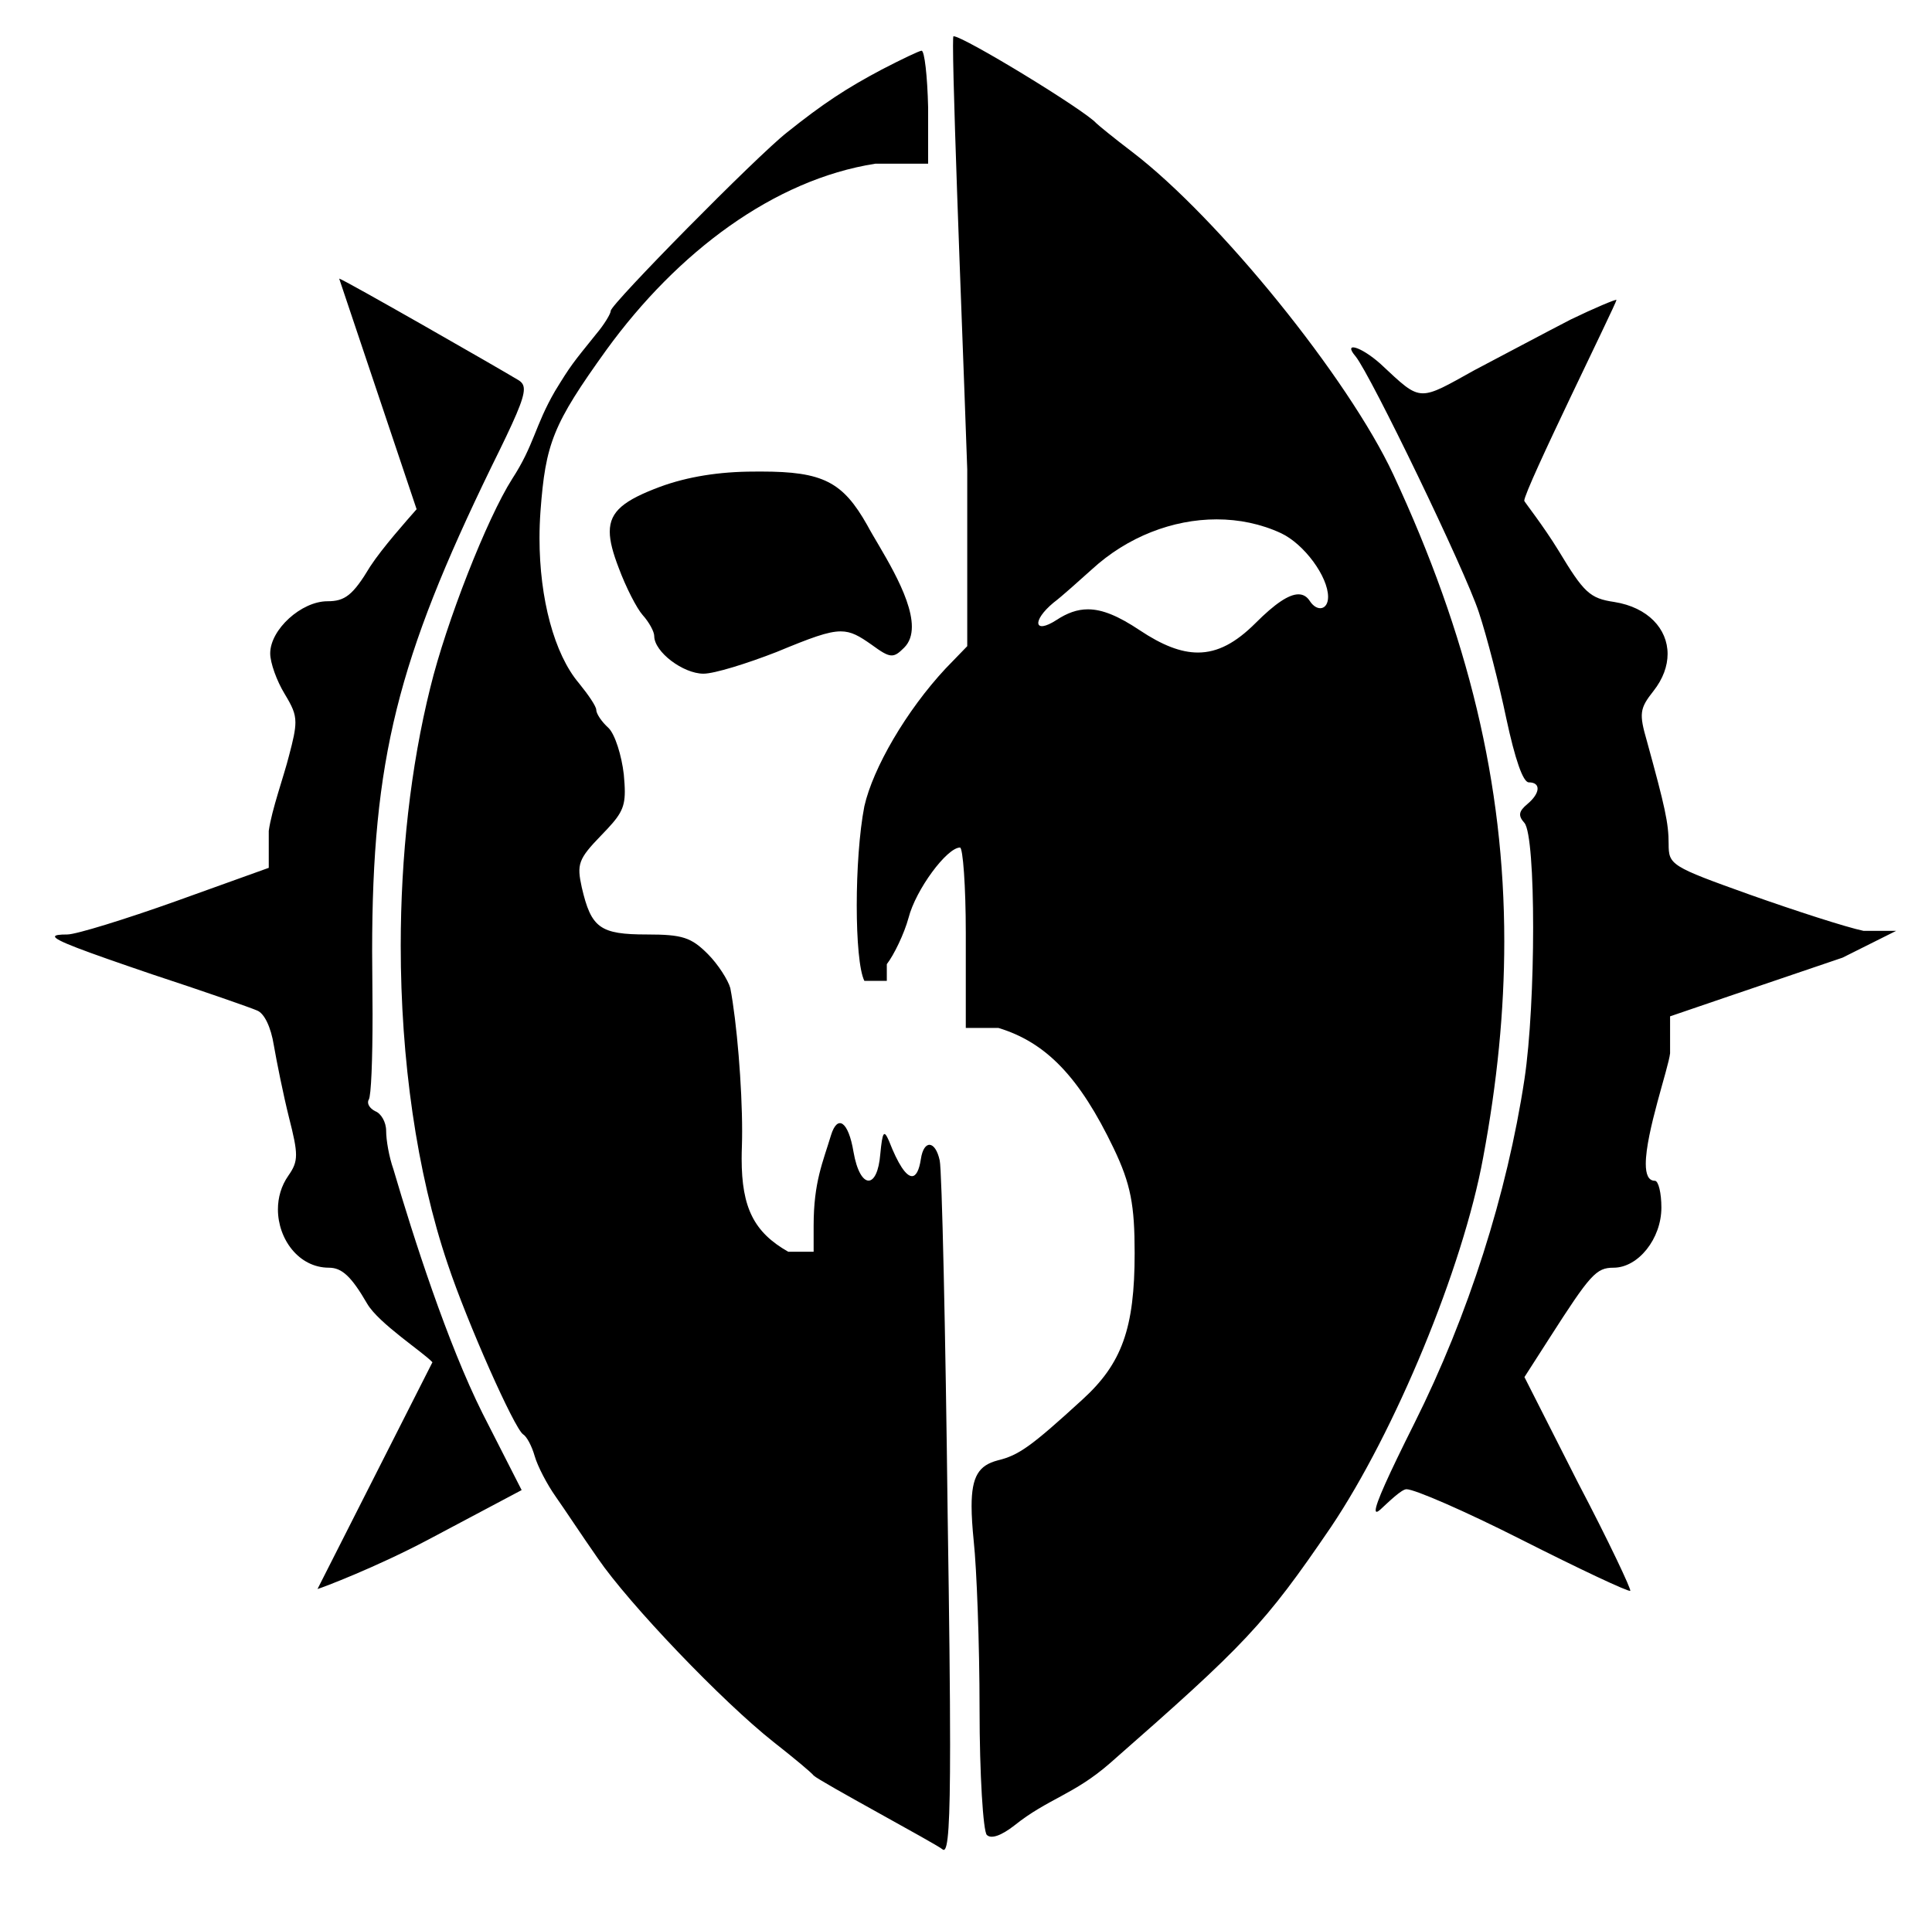
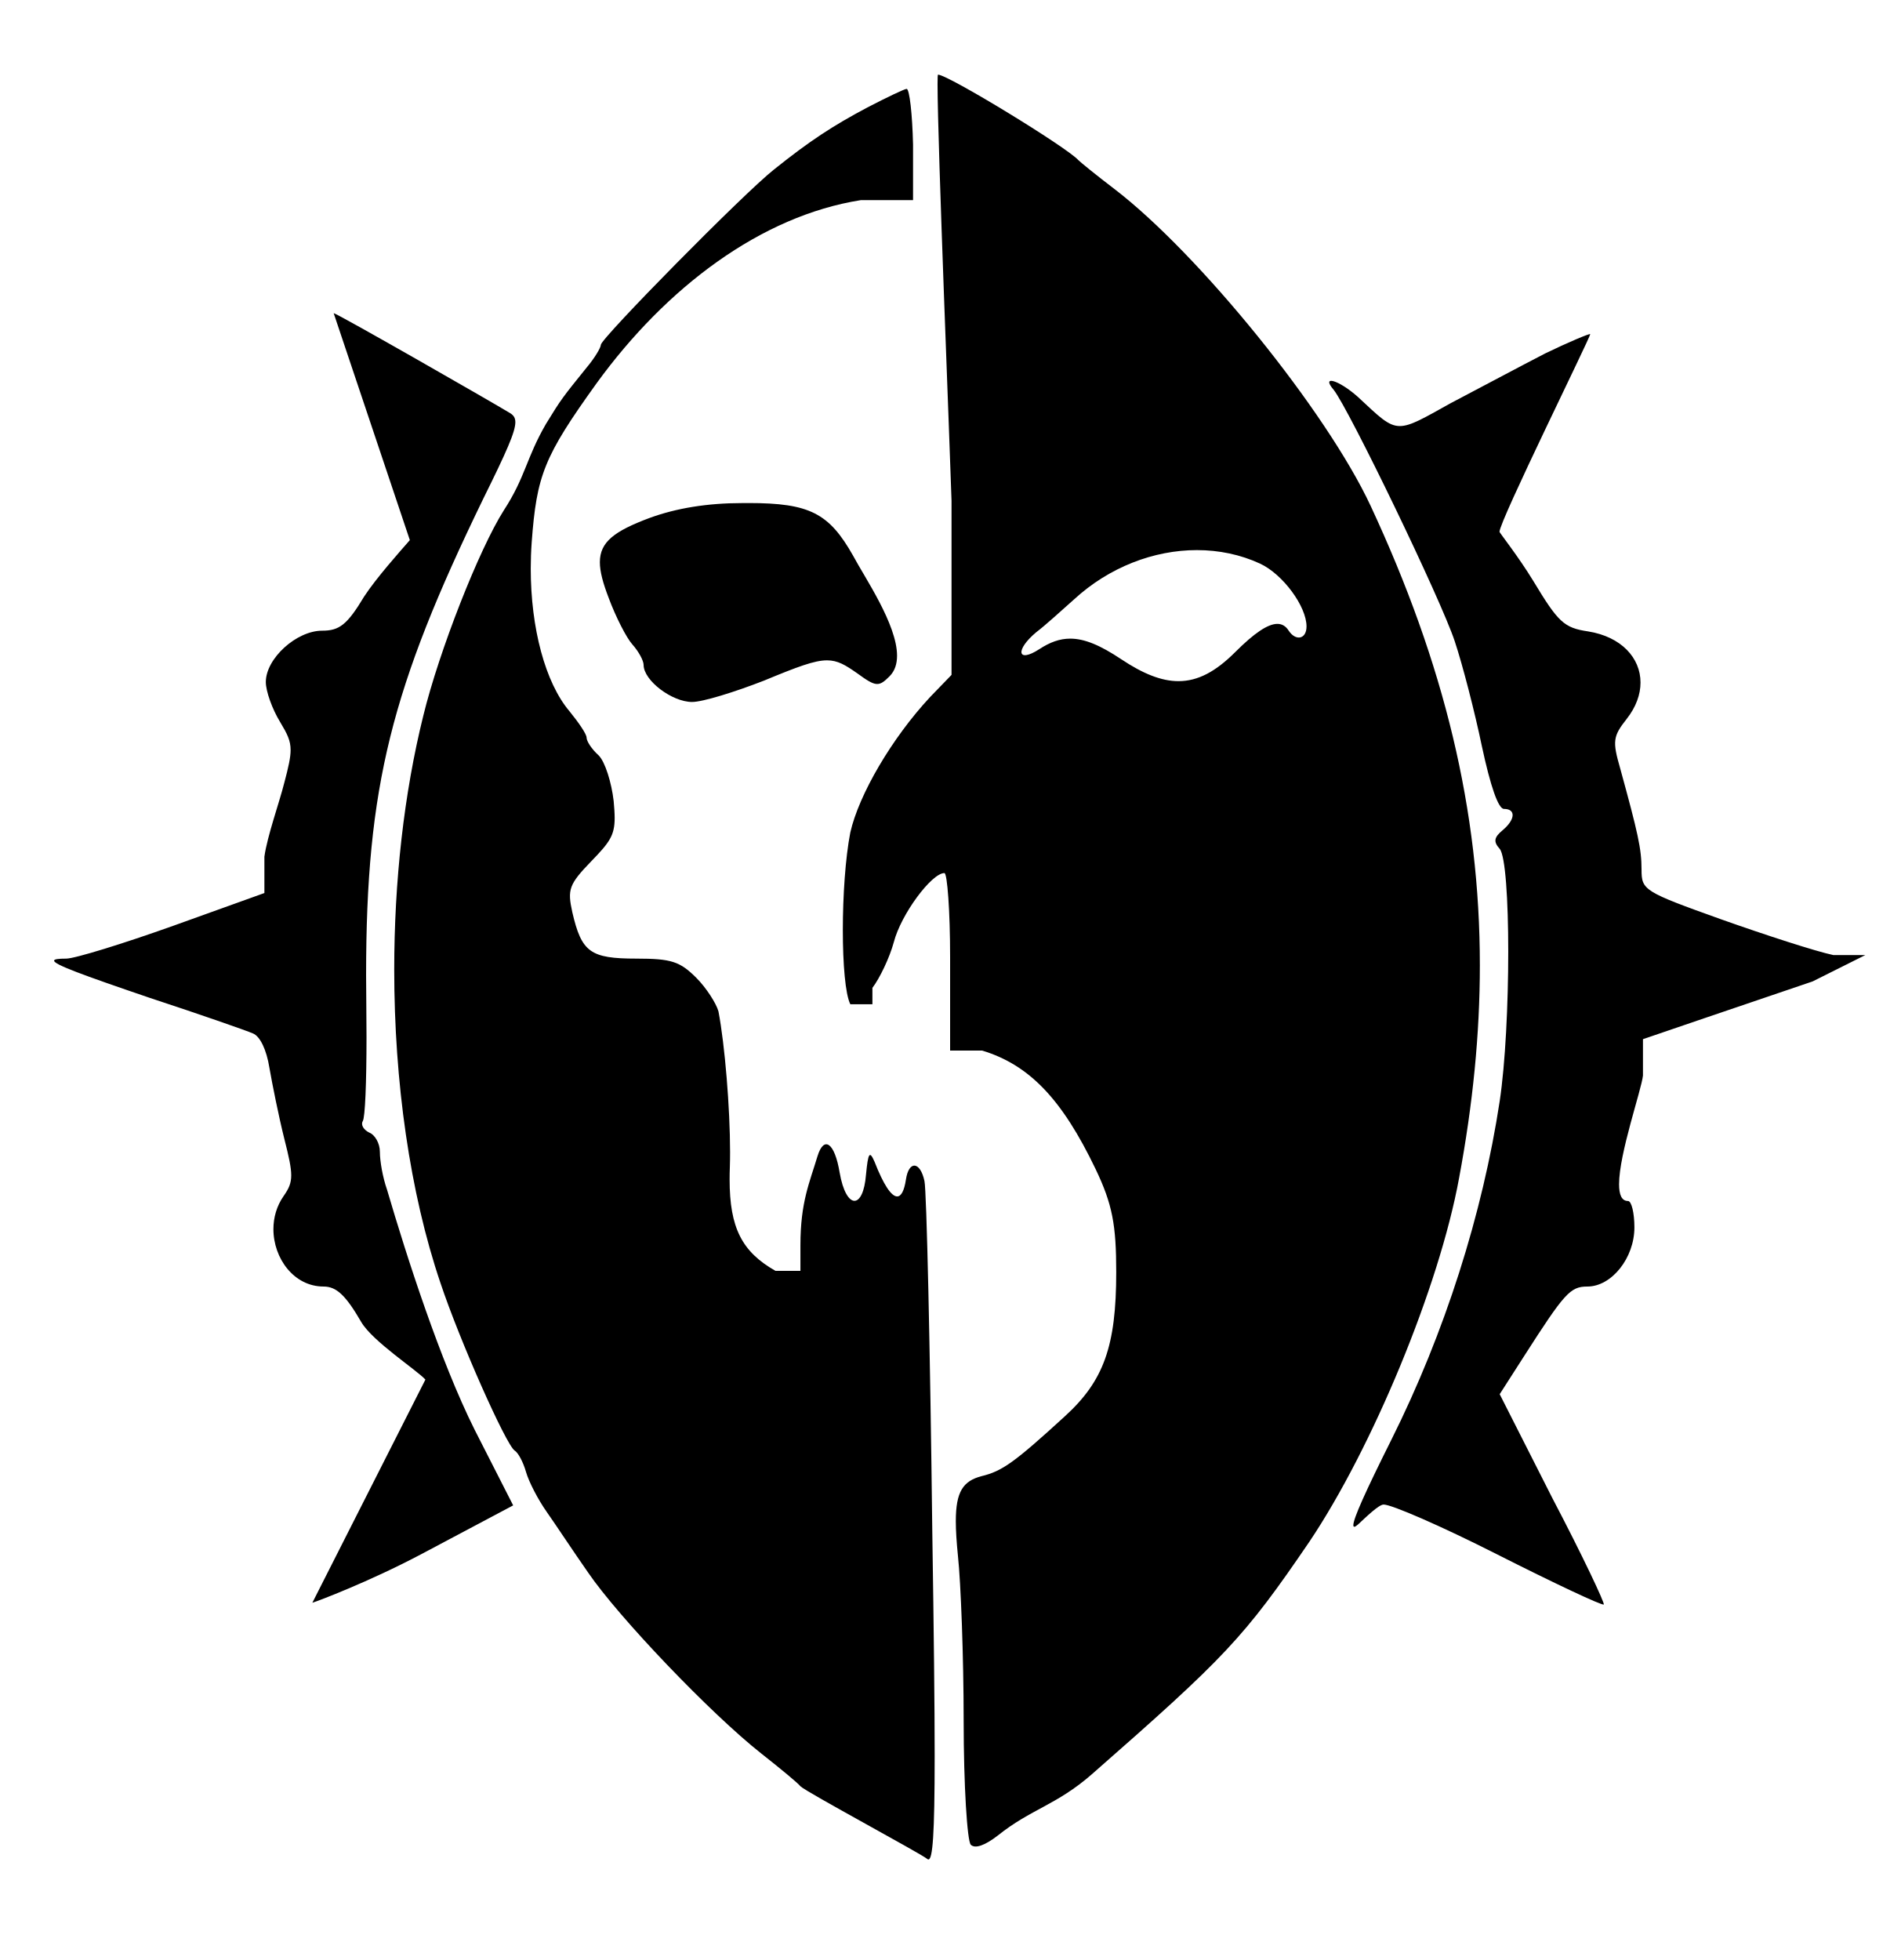
- <svg xmlns="http://www.w3.org/2000/svg" version="1.1" viewBox="-10 0 1010 1000">
+ <svg xmlns="http://www.w3.org/2000/svg" width="756.994" height="780.558" version="1.1" viewBox="-10 0 1010 1000">
  <path fill="currentColor" d="M495.651 245.454c-0.815 -27.105 -7.436 -190.322 -7.436 -221.404c0 -3.3 0.074 -5.11 0.238 -5.11c5.304 0 68.561 38.637 74.621 45.454c1.137 1.137 9.47 7.955 18.939 15.152 c45.076 34.47 112.879 118.182 136.364 168.561c39.101 83.975 58.022 161.768 58.022 244.086c0 36.502 -3.721 73.894 -11.052 113.11c-10.606 57.955 -46.213 143.561 -79.546 193.182c-34.849 51.137 -44.697 61.364 -115.53 123.485 c-18.878 16.518 -32.357 18.46 -50 32.576c-6.818 5.303 -12.121 7.196 -14.394 4.924c-1.895 -1.894 -3.788 -31.439 -3.788 -65.909c0 -34.091 -1.516 -73.484 -3.03 -87.5c-0.736 -7.365 -1.138 -13.454 -1.138 -18.502 c0 -15.723 3.889 -21.341 13.638 -23.922c10.984 -2.652 17.424 -7.197 44.318 -31.818c20.632 -18.79 27.288 -37.222 27.288 -76.557c0 -25.057 -1.991 -36.082 -11.001 -54.883c-17.803 -37.121 -35.227 -55.303 -60.227 -62.879h-17.046 v-49.621c0 -24.621 -1.515 -44.697 -3.03 -44.697c-6.818 0 -23.105 21.97 -26.894 36.742c-2.272 8.334 -7.576 19.318 -11.364 24.243v8.712h-11.742c-2.651 -5.303 -3.977 -21.307 -3.977 -39.395 c0 -18.087 1.325 -38.258 3.977 -51.894c4.546 -20.075 21.97 -50 42.425 -71.97l11.363 -11.742v-92.425zM659.666 278.788c-10.479 -4.856 -21.951 -7.212 -33.629 -7.212c-22.934 0 -46.661 9.084 -65.234 26.151 c-6.818 6.061 -15.53 14.015 -20.075 17.424c-11.364 9.47 -10.227 16.667 1.515 9.091c5.634 -3.702 10.856 -5.626 16.483 -5.626c7.614 0 15.968 3.523 27.077 10.93c11.645 7.763 21.398 11.663 30.45 11.663 c10.381 0 19.836 -5.131 30.156 -15.451c10.102 -10.102 17.34 -14.983 22.391 -14.983c2.525 0 4.503 1.221 6.019 3.619c3.787 5.683 9.47 4.546 9.47 -2.272c0 -10.605 -12.5 -27.651 -24.622 -33.333zM450.954 36.363 c10.227 -5.303 19.697 -9.848 20.834 -9.848c1.515 0 3.03 13.257 3.409 29.545v29.546h-27.652c-53.03 8.333 -103.409 46.212 -140.53 97.348c-28.03 39.016 -31.817 48.864 -34.47 84.47 c-0.339 4.7 -0.505 9.381 -0.505 14.008c0 31.547 7.698 60.569 20.581 75.766c4.924 6.061 9.091 12.121 9.091 14.015c0 1.895 2.651 6.061 6.439 9.47c3.409 3.409 6.818 14.395 7.954 24.242 c0.324 3.564 0.527 6.488 0.527 9.004c0 9.248 -2.741 12.988 -12.27 22.814c-12.121 12.5 -12.879 15.151 -10.227 27.273c4.925 21.212 9.47 24.621 34.092 24.621c18.561 0 23.105 1.515 31.817 10.227 c5.304 5.304 10.606 13.637 11.743 17.804c3.393 17.643 6.177 51.394 6.177 74.846c0 2.729 -0.037 5.32 -0.116 7.729c-0.087 2.318 -0.132 4.541 -0.132 6.675c0 25.756 6.533 38.484 24.374 48.629h13.258v-13.637 c0 -22.902 4.842 -33.188 9.091 -47.349c3.409 -10.984 9.091 -7.197 11.742 8.712c1.738 10.042 4.953 15.062 7.888 15.062c2.822 0 5.385 -4.642 6.128 -13.926c1.136 -11.742 1.894 -12.879 4.545 -6.818 c4.723 12.143 8.91 18.411 12.01 18.411c2.121 0 3.733 -2.938 4.657 -8.941c1.515 -10.227 7.575 -9.849 9.849 0.758c1.136 4.924 3.03 88.636 4.166 186.363c0.833 54.16 1.26 92.435 1.26 119.024 c0 42.409 -1.084 55.094 -3.327 55.094c-0.187 0 -0.381 -0.088 -0.584 -0.254c-3.301 -2.83 -64.393 -35.603 -67.424 -38.637c-1.137 -1.516 -10.227 -9.091 -20.834 -17.425 c-26.894 -21.212 -75.757 -72.348 -92.045 -96.212c-7.955 -11.363 -17.425 -25.757 -21.97 -32.196c-4.546 -6.439 -9.47 -15.909 -10.985 -21.213c-1.515 -5.303 -4.166 -10.227 -6.061 -11.363 c-4.545 -3.03 -29.166 -58.333 -39.394 -89.016c-16.312 -48.089 -24.568 -107.196 -24.568 -166.456c0 -46.698 5.127 -93.49 15.477 -135.059c8.333 -34.091 29.545 -88.258 42.803 -109.091c11.51 -17.707 11.798 -27.612 22.349 -45.833 c8.333 -13.637 9.091 -14.395 21.591 -29.925c4.167 -4.924 7.576 -10.605 7.576 -12.121c0 -3.409 76.136 -80.682 92.045 -93.182c18.939 -15.151 31.061 -23.106 49.621 -32.955zM167.31 145.671 c2.272 0.379 83.266 46.753 93.872 53.192c1.679 1.079 2.674 2.348 2.674 4.744c0 5.173 -4.641 15.599 -17.067 40.711c-48.791 100.45 -62.244 152.652 -62.244 253.147c0 5.612 0.042 11.376 0.122 17.307 c0.065 5.333 0.097 10.544 0.097 15.527c0 24.043 -0.734 42.818 -1.99 44.7c-1.137 1.894 0.379 4.546 3.409 6.061c3.03 1.137 5.682 5.682 5.682 10.227c0 4.924 1.516 13.636 3.788 20.075 c10.543 35.852 28.231 90.933 46.591 127.652l20.455 40.151l-49.243 26.136c-27.273 14.395 -54.823 24.84 -57.475 25.598l60.083 -118.584c-4.925 -5.304 -27.987 -20.27 -34.048 -30.498c-8.333 -14.395 -13.257 -18.939 -20.075 -18.939 c-15.761 0 -26.648 -15.011 -26.648 -30.488c0 -6.097 1.689 -12.266 5.437 -17.618c2.7 -3.857 4.025 -6.635 4.025 -10.982c0 -4.19 -1.23 -9.84 -3.647 -19.32c-3.03 -12.121 -6.439 -29.167 -7.954 -37.879 c-1.516 -9.47 -4.924 -16.667 -8.712 -18.182c-3.409 -1.516 -28.409 -10.227 -54.925 -18.939c-36.455 -12.422 -50.772 -17.721 -50.772 -19.739c0 -0.812 2.321 -1.094 6.454 -1.094c4.545 0 30.303 -7.955 56.817 -17.425 l48.485 -17.424v-19.318c1.515 -10.985 7.954 -28.788 10.605 -39.394c2.183 -8.227 3.324 -13.254 3.324 -17.291c0 -5.07 -1.801 -8.58 -5.597 -14.906c-4.167 -6.818 -7.575 -16.288 -7.575 -21.212 c0 -12.5 16.287 -27.273 29.924 -27.273c9.091 0 13.258 -3.03 22.349 -18.182c6.439 -9.849 18.958 -23.878 24.261 -29.939zM811.182 167.046c11.999 -5.818 23.869 -10.817 23.869 -10.205c0 1.783 -48.217 99.308 -48.217 105.022 c0 0.441 9.984 13.048 17.908 26.016c13.258 21.97 16.288 25 29.167 26.894c17.645 2.813 27.866 14.086 27.866 27.175c0 6.299 -2.367 13.018 -7.412 19.416c-7.197 9.091 -7.575 11.743 -3.409 26.137 c9.47 34.47 11.364 42.803 11.364 53.788c0 10.984 1.136 11.742 42.424 26.515c23.485 8.334 50.379 17.046 59.47 18.939h17.046l-28.03 14.016c-15.53 5.303 -42.425 14.394 -59.092 20.075l-31.061 10.606v19.318 c-0.832 7.765 -12.7 41.471 -12.7 57.772c0 5.403 1.304 8.895 4.746 8.895c1.894 0 3.409 6.439 3.409 14.016c0 16.288 -12.121 31.439 -25 31.439c-9.091 0 -12.121 3.409 -33.712 37.121l-12.879 20.076l28.03 55.303 c15.909 30.303 28.03 56.06 27.273 56.44c-0.758 0.758 -26.515 -11.364 -57.197 -26.895c-29.306 -14.834 -55.501 -26.212 -59.773 -26.212c-2.58 0 -9.362 6.666 -13.712 10.682c-0.849 0.743 -1.475 1.122 -1.873 1.122 c-0.343 0 -0.517 -0.283 -0.517 -0.856c0 -3.508 6.476 -17.908 20.192 -45.341c28.409 -56.818 48.485 -120.076 57.576 -179.925c3.03 -20.075 4.545 -51.799 4.545 -79.403c0 -27.604 -1.515 -51.089 -4.545 -54.688 c-3.409 -3.787 -3.03 -6.061 1.515 -9.849c6.818 -5.682 7.197 -11.363 0.758 -11.363c-3.03 0 -7.197 -12.121 -11.742 -33.333c-3.788 -18.182 -10.227 -43.182 -14.395 -55.682 c-7.196 -21.97 -56.44 -123.864 -64.394 -133.713c-6.818 -7.954 2.651 -5.303 12.879 3.788c11.297 10.505 16.061 15.513 22.322 15.513c5.705 0 12.653 -4.157 26.92 -12.104c15.151 -7.954 37.879 -20.076 50.379 -26.515z M335.045 254.546c14.395 -5.304 31.061 -7.955 49.243 -7.955c1.207 -0.013 2.385 -0.02 3.534 -0.02c32.422 0 42.753 5.37 55.557 28.05c6.044 11.416 23.318 36.386 23.318 53.07c0 4.336 -1.167 8.112 -4 10.945 c-5.683 5.682 -7.197 5.682 -17.046 -1.516c-6.438 -4.524 -10.479 -6.971 -16.161 -6.971c-6.687 0 -15.646 3.387 -33.46 10.759c-15.53 6.061 -32.576 11.363 -38.258 11.363c-10.606 0 -25.758 -11.363 -25.758 -19.696 c0 -2.273 -2.651 -7.197 -6.061 -10.985c-3.03 -3.409 -8.712 -14.394 -12.5 -24.621c-3.013 -7.832 -4.684 -13.94 -4.684 -18.956c0 -10.753 7.678 -16.494 26.274 -23.468z" />
</svg>
